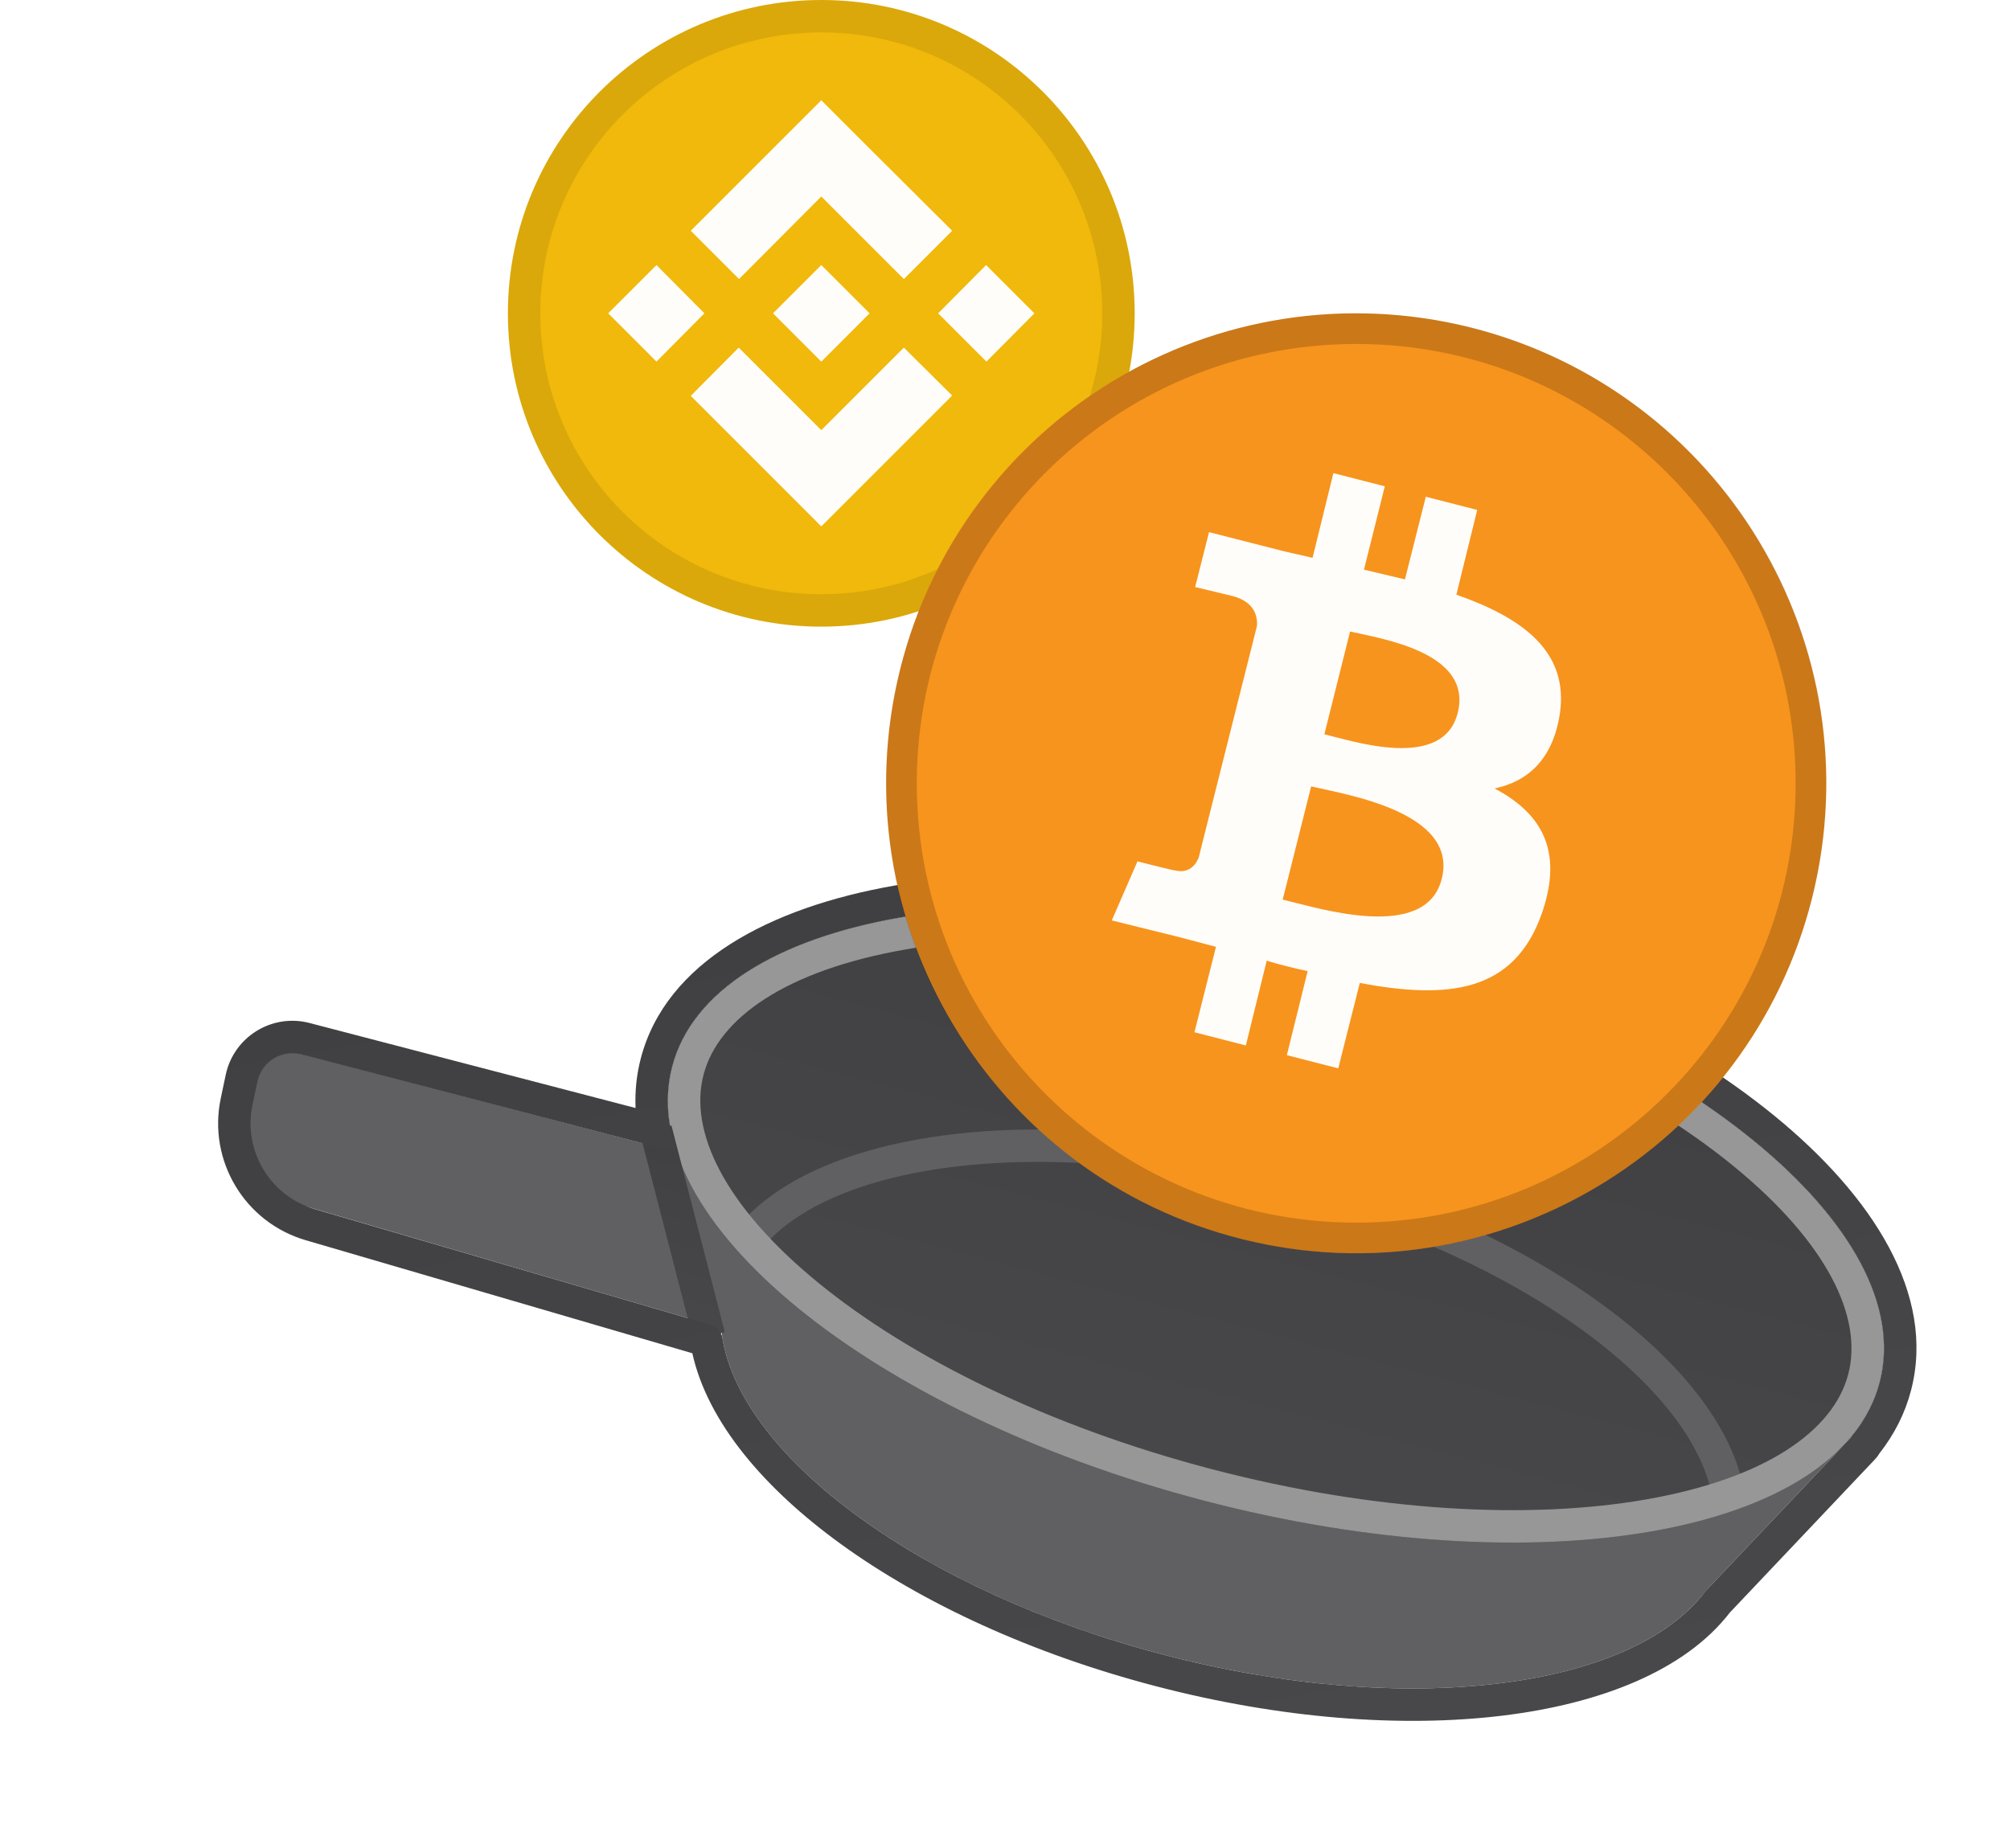
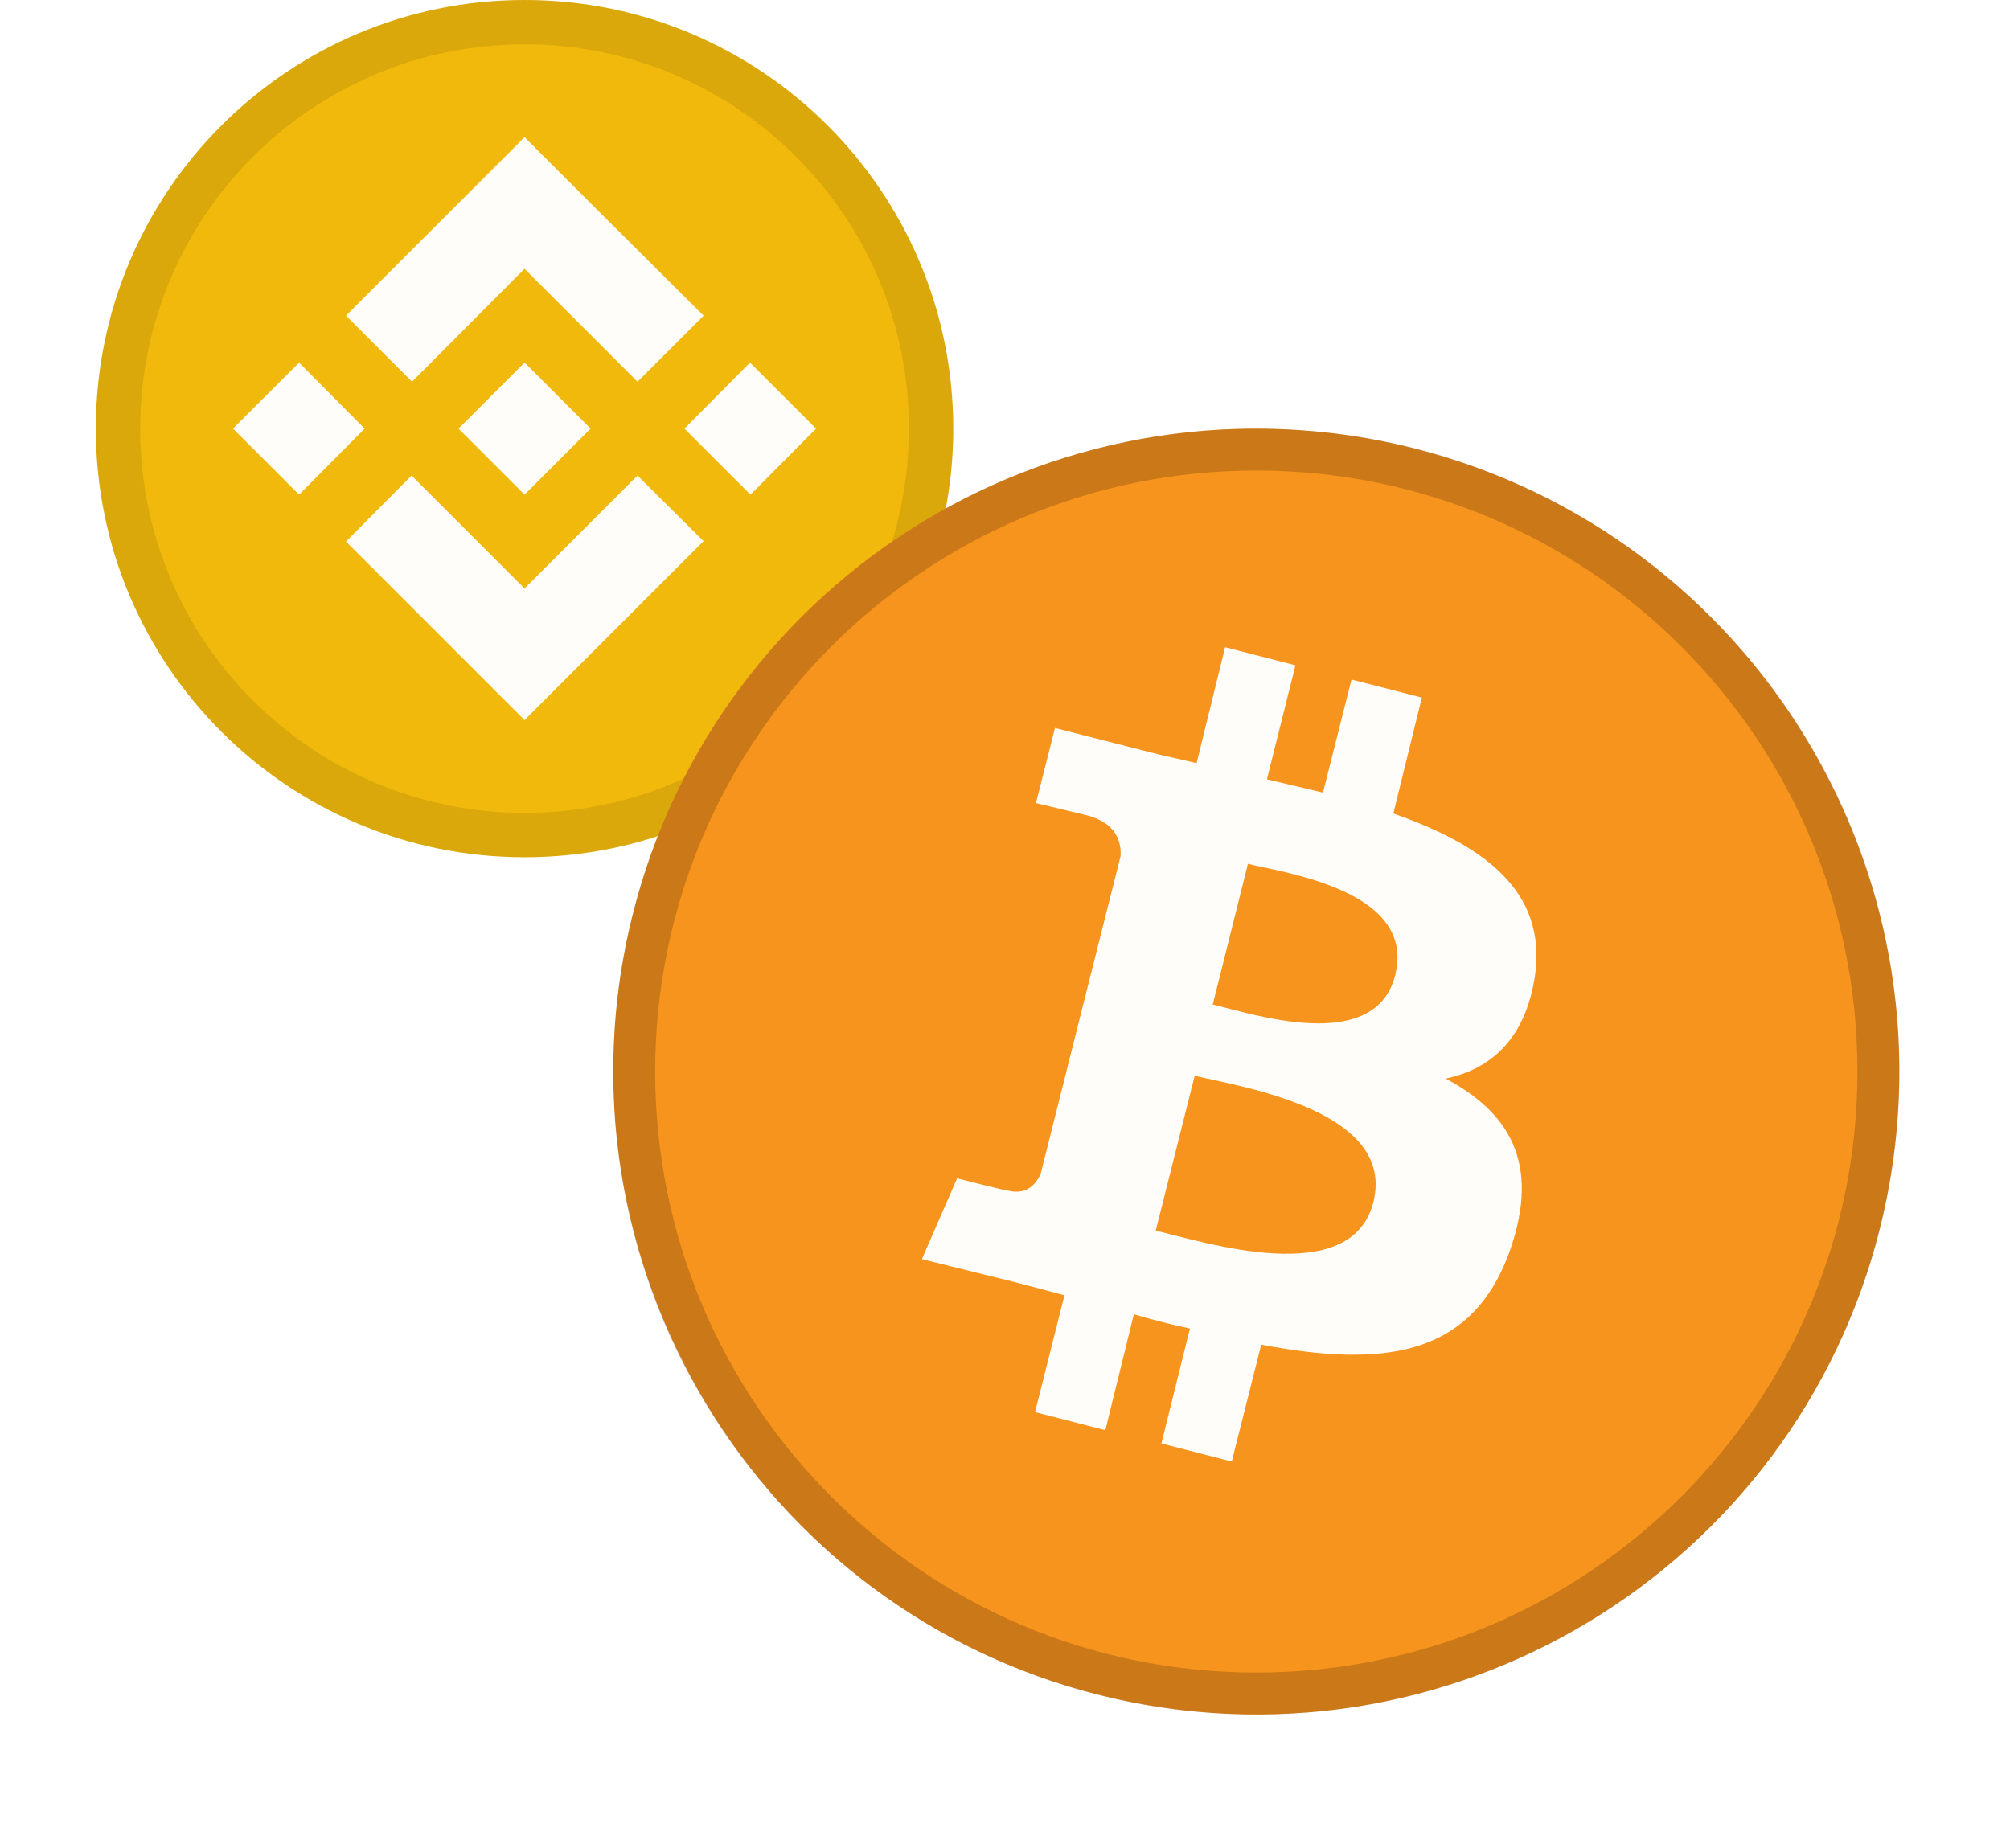
- <svg xmlns="http://www.w3.org/2000/svg" width="186" height="171" fill="none">
-   <g fill="#606063">
-     <path d="M67.045 119.028c-3.178 12.144 15 27.421 40.602 34.121s48.934 2.287 52.112-9.858-15-27.421-40.602-34.122-48.934-2.286-52.112 9.859z" />
-     <path d="M155.924 149.273l15.422-16.285-109.354-28.619 5.721 21.818 88.211 23.086z" />
-     <path d="M68.934 108.293L27.073 97.338c-1.815-.475-3.66.654-4.063 2.486l-.468 2.129a8.26 8.26 0 0 0 5.746 9.7l41.812 12.239-1.166-15.599z" />
-   </g>
-   <path fill="url(#A)" d="M62.203 98.71c-3.694 14.114 18.324 32.101 49.178 40.176s58.86 3.178 62.554-10.936-18.324-32.101-49.178-40.176-58.861-3.179-62.554 10.935z" />
-   <g fill-rule="evenodd">
-     <path fill="#606063" d="M146.673 123.286c7.098 5.22 11.246 10.866 11.865 15.871l2.978-.368c-.772-6.238-5.737-12.531-13.066-17.92-7.389-5.435-17.439-10.148-28.913-13.151s-22.544-3.817-31.649-2.699c-9.029 1.109-16.44 4.163-20.168 9.223l2.415 1.779c2.992-4.06 9.373-6.95 18.119-8.024 8.67-1.064 19.354-.299 30.523 2.624s20.859 7.49 27.896 12.665z" />
-     <path fill="#979797" d="M75.734 118.739c-8.721-7.124-11.998-14.041-10.629-19.27s7.614-9.654 18.706-11.593c10.807-1.889 25.078-1.154 40.186 2.8s27.911 10.304 36.406 17.245c8.721 7.124 11.998 14.041 10.63 19.27s-7.614 9.653-18.707 11.593c-10.806 1.889-25.078 1.153-40.186-2.8s-27.91-10.304-36.406-17.245zm35.647 20.147c-30.854-8.075-52.872-26.062-49.178-40.176s31.7-19.01 62.554-10.935 52.872 26.062 49.178 40.176-31.7 19.01-62.554 10.936z" />
-     <path fill="url(#B)" d="M64.167 124.049l-4.937-19.123 2.905-.75 4.937 19.123-2.905.75z" />
-     <path fill="url(#C)" d="M62.469 106.189l-.128-.443-.202-.817-.142-.54c.022-.012.03-.019.028-.027l-.004-.025-.12-.794-.022-.191c-.072-.663-.096-1.321-.071-1.974.035-.903.166-1.793.395-2.668 3.694-14.114 31.7-19.01 62.555-10.936s52.872 26.062 49.178 40.176a12.4 12.4 0 0 1-.963 2.519 13.7 13.7 0 0 1-1.635 2.476l-.016.019c.011.02.014.025.015.029l-.611.651-12.932 13.655c-6.807 9.031-27.596 11.752-50.146 5.85-22.302-5.837-38.971-18.182-40.797-29.295-.093-.569-.484-1.054-1.037-1.215L29.127 111.91a8.26 8.26 0 0 1-5.762-9.635l.459-2.172c.39-1.845 2.242-2.99 4.066-2.514l34.249 8.931a.27.27 0 0 0 .331-.331zm-3.657-3.636c-.064-1.544.091-3.085.488-4.603 2.325-8.885 11.93-13.965 23.478-15.984 11.834-2.069 26.992-1.215 42.738 2.906s29.38 10.802 38.683 18.402c9.078 7.417 14.963 16.551 12.638 25.436-.557 2.129-1.552 4.064-2.901 5.789a3.08 3.08 0 0 1-.425.566l-13.429 14.181c-4.171 5.406-12.026 8.46-21.098 9.556-9.3 1.124-20.517.28-32.096-2.751-11.453-2.997-21.548-7.685-29.079-13.141-7.079-5.13-12.321-11.262-13.743-17.657l-35.782-10.464a11.26 11.26 0 0 1-7.855-13.134l.459-2.173c.744-3.519 4.277-5.704 7.758-4.796l30.165 7.867z" />
-   </g>
+ <svg xmlns="http://www.w3.org/2000/svg" viewBox="46 0 125 125" width="186" height="171" fill="none">
  <circle cx="76" cy="29" r="29" fill="#f0b90b" />
  <path fill="#fffdfa" d="M65.185 29l-4.437 4.468L56.28 29l4.468-4.468L65.185 29zM76 18.185l7.642 7.642 4.468-4.468-7.641-7.611L76 9.28 63.921 21.358l4.468 4.468L76 18.185zm15.252 6.347L86.815 29l4.468 4.468L95.72 29l-4.468-4.468zM76 39.815l-7.641-7.642-4.437 4.468L76 48.72l12.109-12.109-4.468-4.437L76 39.815zm0-6.347L80.468 29 76 24.532 71.532 29 76 33.468z" />
  <circle cx="76" cy="29" r="27.5" stroke="#191326" stroke-width="3" opacity=".1" style="mix-blend-mode:multiply" />
  <path fill="#f7941d" d="M167.705 83.011c-5.786 23.337-29.445 37.48-52.718 31.694S77.505 85.261 83.291 61.989c5.786-23.337 29.381-37.48 52.719-31.694 23.337 5.85 37.481 29.444 31.695 52.716z" />
  <path fill="#fffdfa" d="M144.348 66.034c.835-5.786-3.536-8.872-9.58-10.993l1.929-7.843-4.758-1.221-1.928 7.65-3.793-.9 1.928-7.715-4.757-1.221-1.929 7.843c-1.029-.257-2.057-.45-3.022-.707l-6.557-1.672-1.286 5.079 3.472.836c1.928.514 2.314 1.736 2.25 2.764l-2.25 8.936c.128.064.321.064.514.129-.129-.064-.322-.064-.514-.129l-3.151 12.536c-.257.579-.835 1.479-2.186 1.157.065.064-3.471-.836-3.471-.836l-2.379 5.465 6.236 1.543 3.408.9-1.993 7.907 4.757 1.221 1.929-7.843c1.286.386 2.571.707 3.793.964l-1.929 7.779 4.758 1.221 1.993-7.907c8.165 1.543 14.272.9 16.844-6.429 2.057-5.915-.129-9.322-4.372-11.572 3.086-.643 5.401-2.7 6.044-6.943zm-10.93 15.301c-1.479 5.915-11.444 2.7-14.722 1.929l2.635-10.479c3.279.771 13.63 2.379 12.087 8.55zm1.479-15.365c-1.35 5.4-9.644 2.636-12.344 1.993l2.379-9.515c2.7.643 11.379 1.864 9.965 7.522z" />
  <circle cx="125.5" cy="72.5" r="42.082" stroke="#191326" stroke-width="2.837" opacity=".2" style="mix-blend-mode:multiply" />
  <defs>
    <linearGradient id="A" x1="124.757" x2="111.381" y1="87.774" y2="138.886" gradientUnits="userSpaceOnUse">
      <stop stop-color="#404042" />
      <stop offset="1" stop-color="#48484b" />
    </linearGradient>
    <linearGradient id="B" x1="65.567" x2="60.735" y1="105.096" y2="123.129" gradientUnits="userSpaceOnUse">
      <stop stop-color="#404042" />
      <stop offset="1" stop-color="#48484b" />
    </linearGradient>
    <linearGradient id="C" x1="92.495" x2="108.09" y1="80.169" y2="164.62" gradientUnits="userSpaceOnUse">
      <stop stop-color="#404042" />
      <stop offset="1" stop-color="#48484b" />
    </linearGradient>
  </defs>
</svg>
